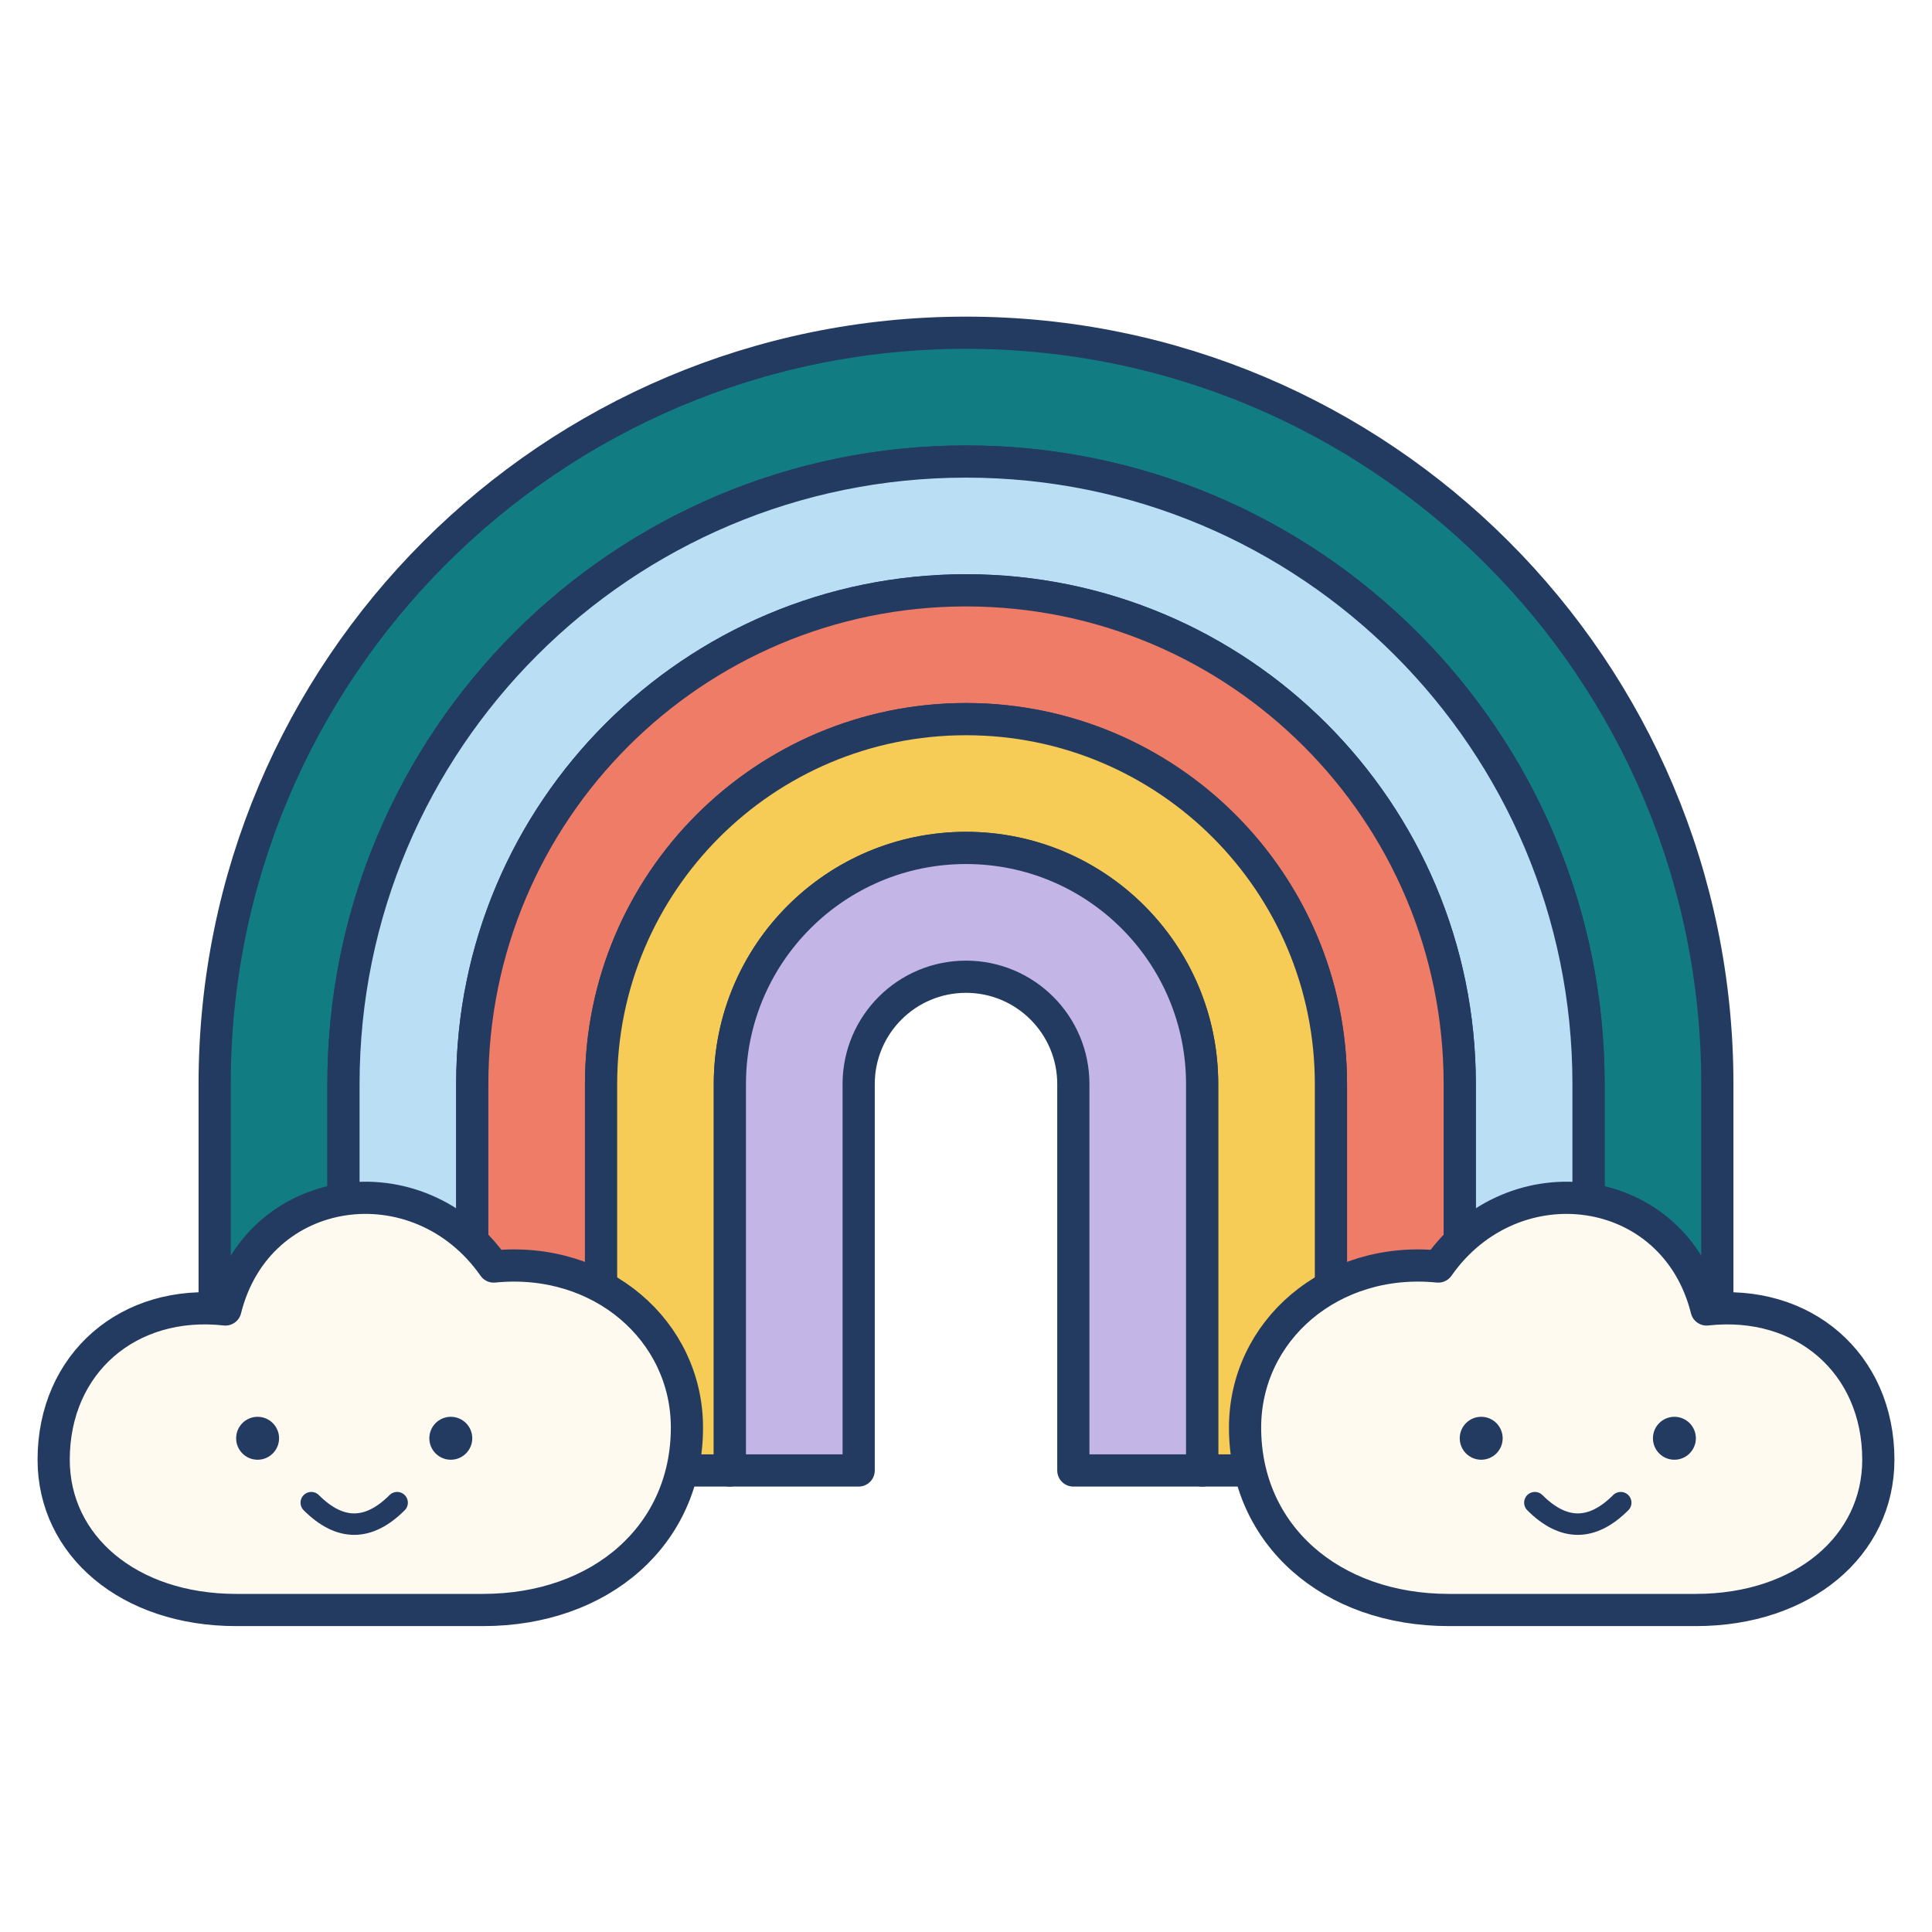
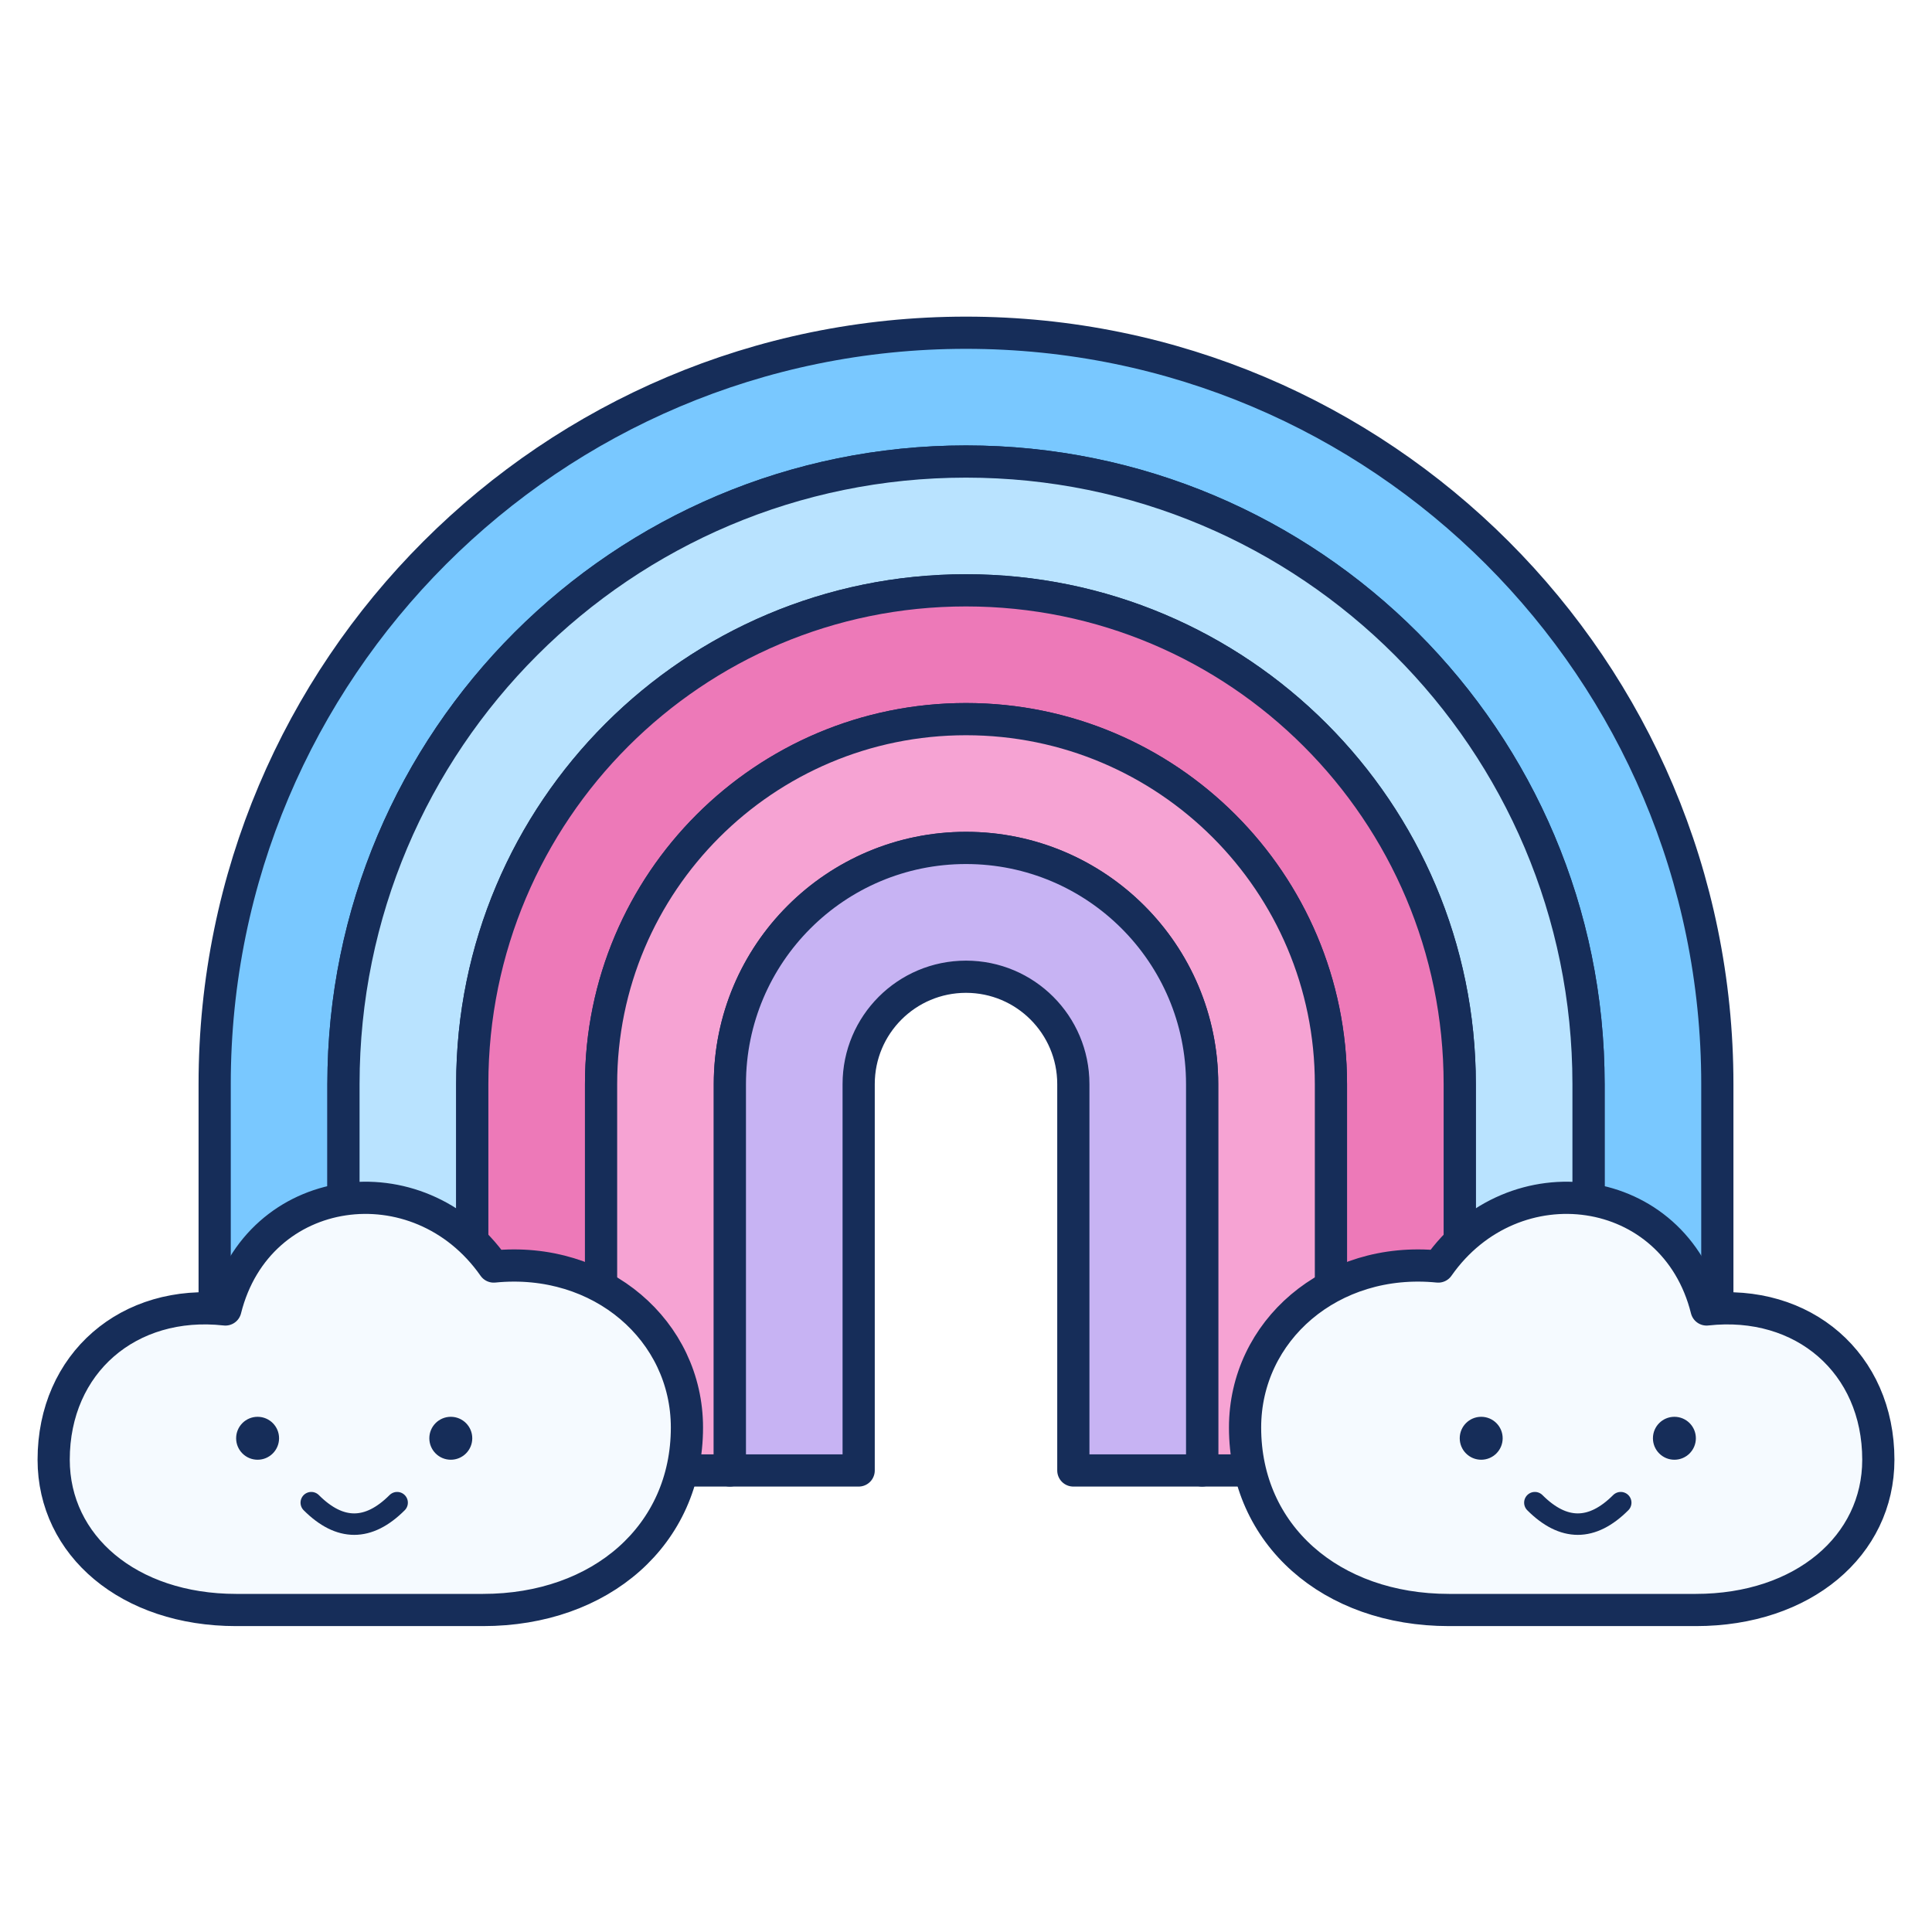
<svg xmlns="http://www.w3.org/2000/svg" width="180" height="180" viewBox="0 0 180 180" aria-hidden="true" focusable="false">
-   <g stroke="#243b61" stroke-width="3" stroke-linejoin="round">
-     <path d="M20 137v-36a70 70 0 0 1 140 0v36h-12v-36a58 58 0 0 0-116 0v36Z" fill="#117d83" />
-     <path d="M32 137v-36a58 58 0 0 1 116 0v36h-12v-36a46 46 0 0 0-92 0v36Z" fill="#badff5" />
-     <path d="M44 137v-36a46 46 0 0 1 92 0v36h-12v-36a34 34 0 0 0-68 0v36Z" fill="#ef7c67" />
-     <path d="M56 137v-36a34 34 0 0 1 68 0v36h-12v-36a22 22 0 0 0-44 0v36Z" fill="#f6cc57" />
-     <path d="M68 137v-36a22 22 0 0 1 44 0v36h-12v-36a10 10 0 0 0-20 0v36Z" fill="#c4b5e7" />
-     <path d="M22 150c-10 0-17-6-17-14 0-9 7-15 16-14 3-12 18-14 25-4 10-1 18 6 18 15 0 10-8 17-19 17Z" fill="#fffaf0" />
-     <path d="M135 150c-11 0-19-7-19-17 0-9 8-16 18-15 7-10 22-8 25 4 9-1 16 5 16 14 0 8-7 14-17 14Z" fill="#fffaf0" />
+   <g stroke="#162d59" stroke-width="3" stroke-linejoin="round">
+     <path d="M20 137v-36a70 70 0 0 1 140 0v36h-12v-36a58 58 0 0 0-116 0v36Z" fill="#79c8ff" />
+     <path d="M32 137v-36a58 58 0 0 1 116 0v36h-12v-36a46 46 0 0 0-92 0v36Z" fill="#b9e3ff" />
+     <path d="M44 137v-36a46 46 0 0 1 92 0v36h-12v-36a34 34 0 0 0-68 0v36Z" fill="#ed79b8" />
+     <path d="M56 137v-36a34 34 0 0 1 68 0v36h-12v-36a22 22 0 0 0-44 0v36Z" fill="#f6a3d3" />
+     <path d="M68 137v-36a22 22 0 0 1 44 0v36h-12v-36a10 10 0 0 0-20 0v36Z" fill="#c7b3f3" />
+     <path d="M22 150c-10 0-17-6-17-14 0-9 7-15 16-14 3-12 18-14 25-4 10-1 18 6 18 15 0 10-8 17-19 17Z" fill="#f5faff" />
+     <path d="M135 150c-11 0-19-7-19-17 0-9 8-16 18-15 7-10 22-8 25 4 9-1 16 5 16 14 0 8-7 14-17 14Z" fill="#f5faff" />
  </g>
-   <g fill="#243b61">
+   <g fill="#162d59">
    <circle cx="24" cy="134" r="2" />
    <circle cx="42" cy="134" r="2" />
    <circle cx="138" cy="134" r="2" />
    <circle cx="156" cy="134" r="2" />
  </g>
-   <path d="M29 140q4 4 8 0m106 0q4 4 8 0" fill="none" stroke="#243b61" stroke-width="2" stroke-linecap="round" />
+   <path d="M29 140q4 4 8 0m106 0q4 4 8 0" fill="none" stroke="#162d59" stroke-width="2" stroke-linecap="round" />
</svg>
